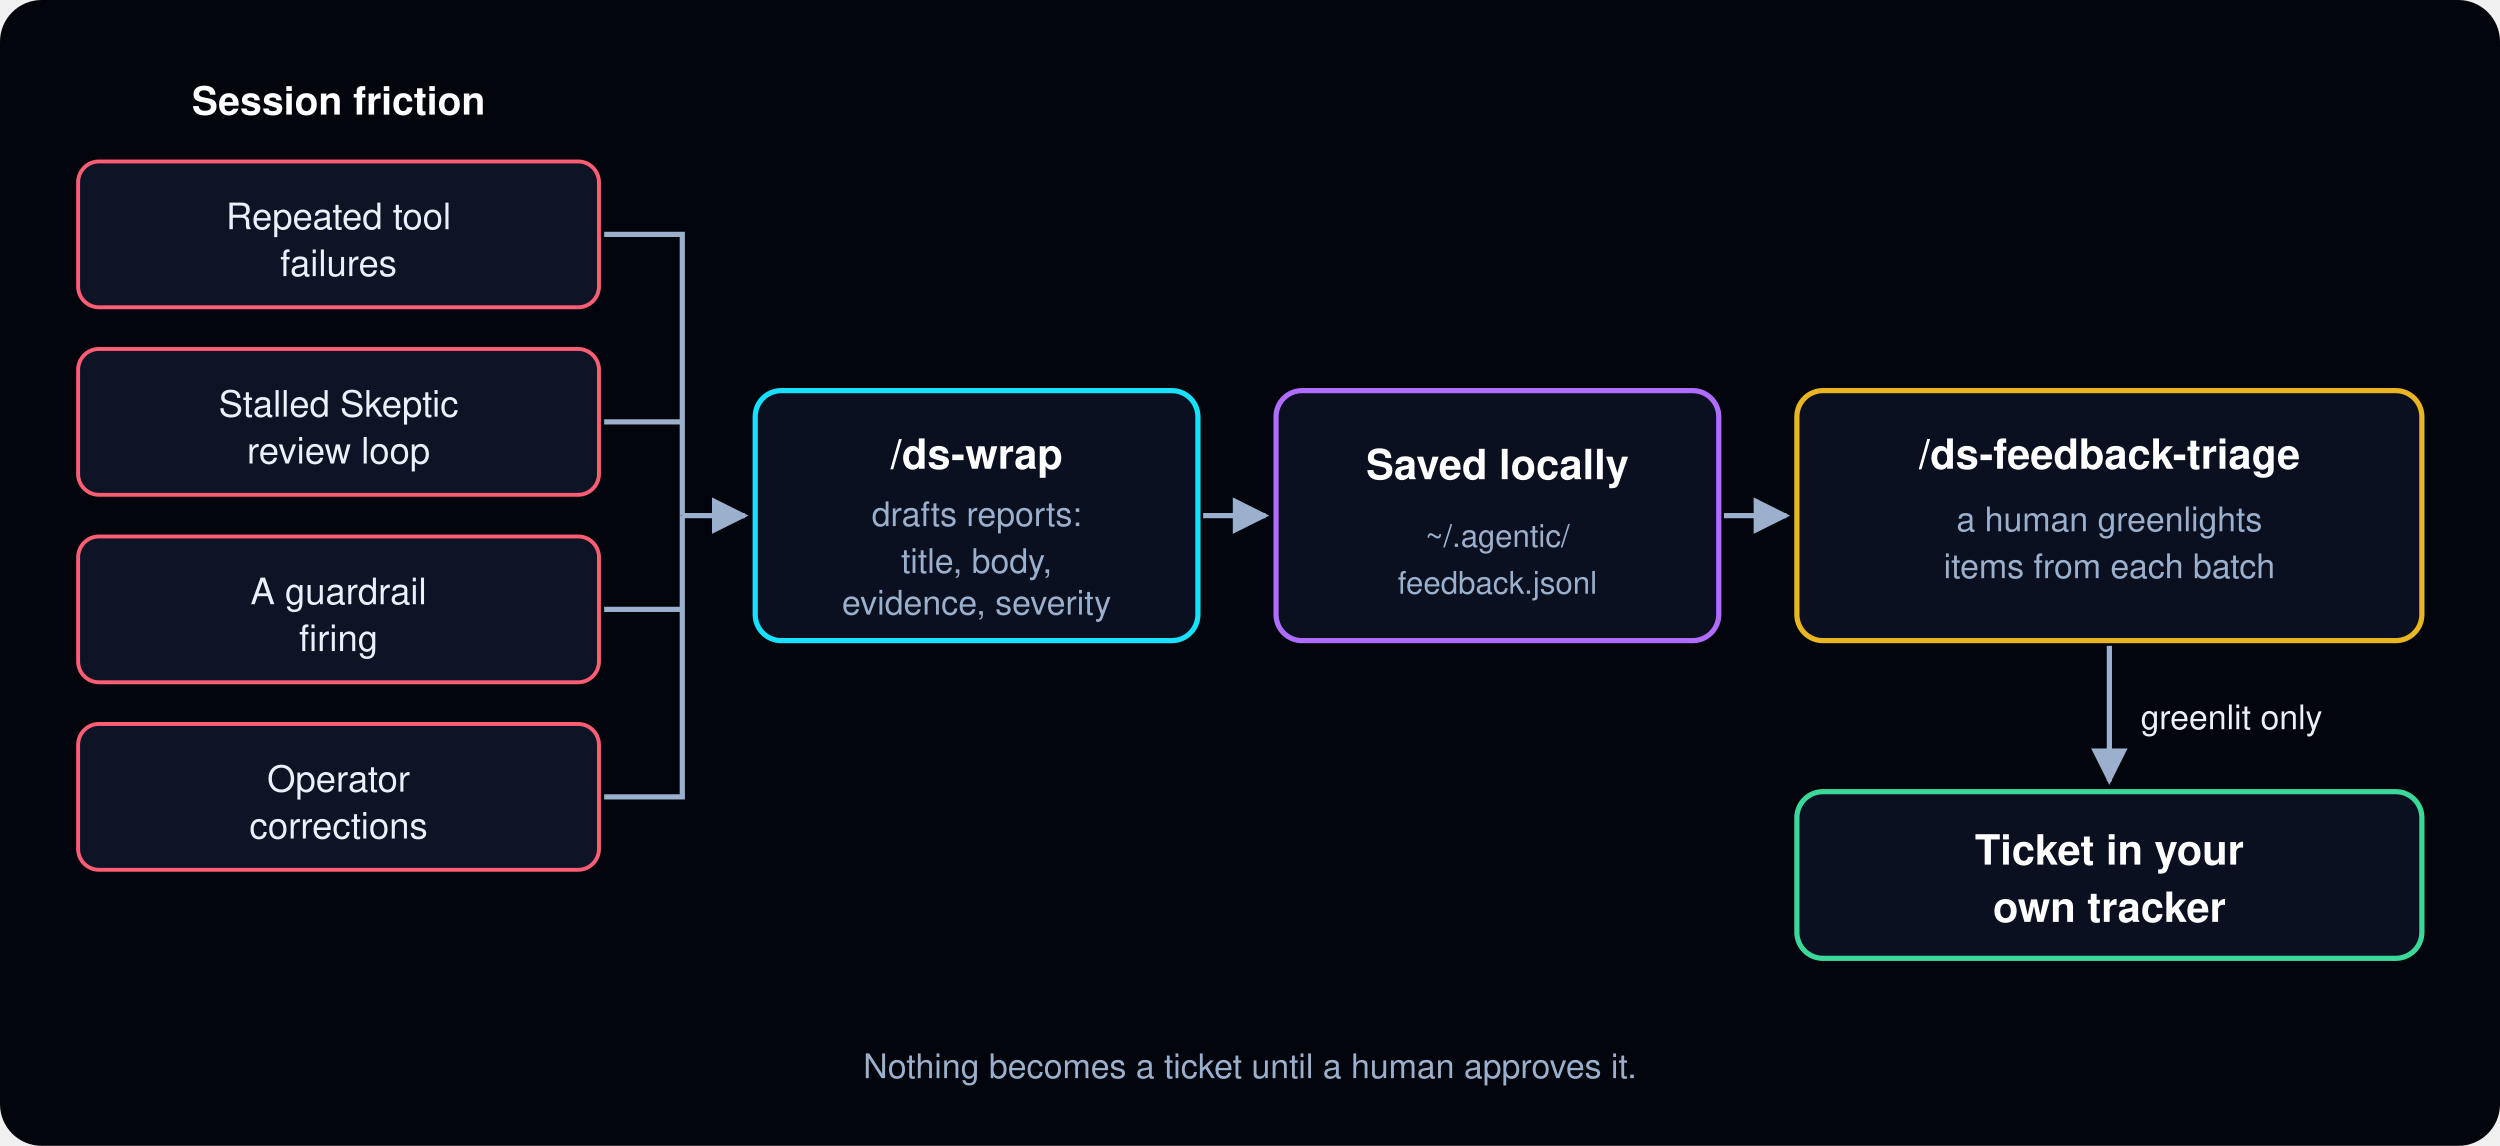
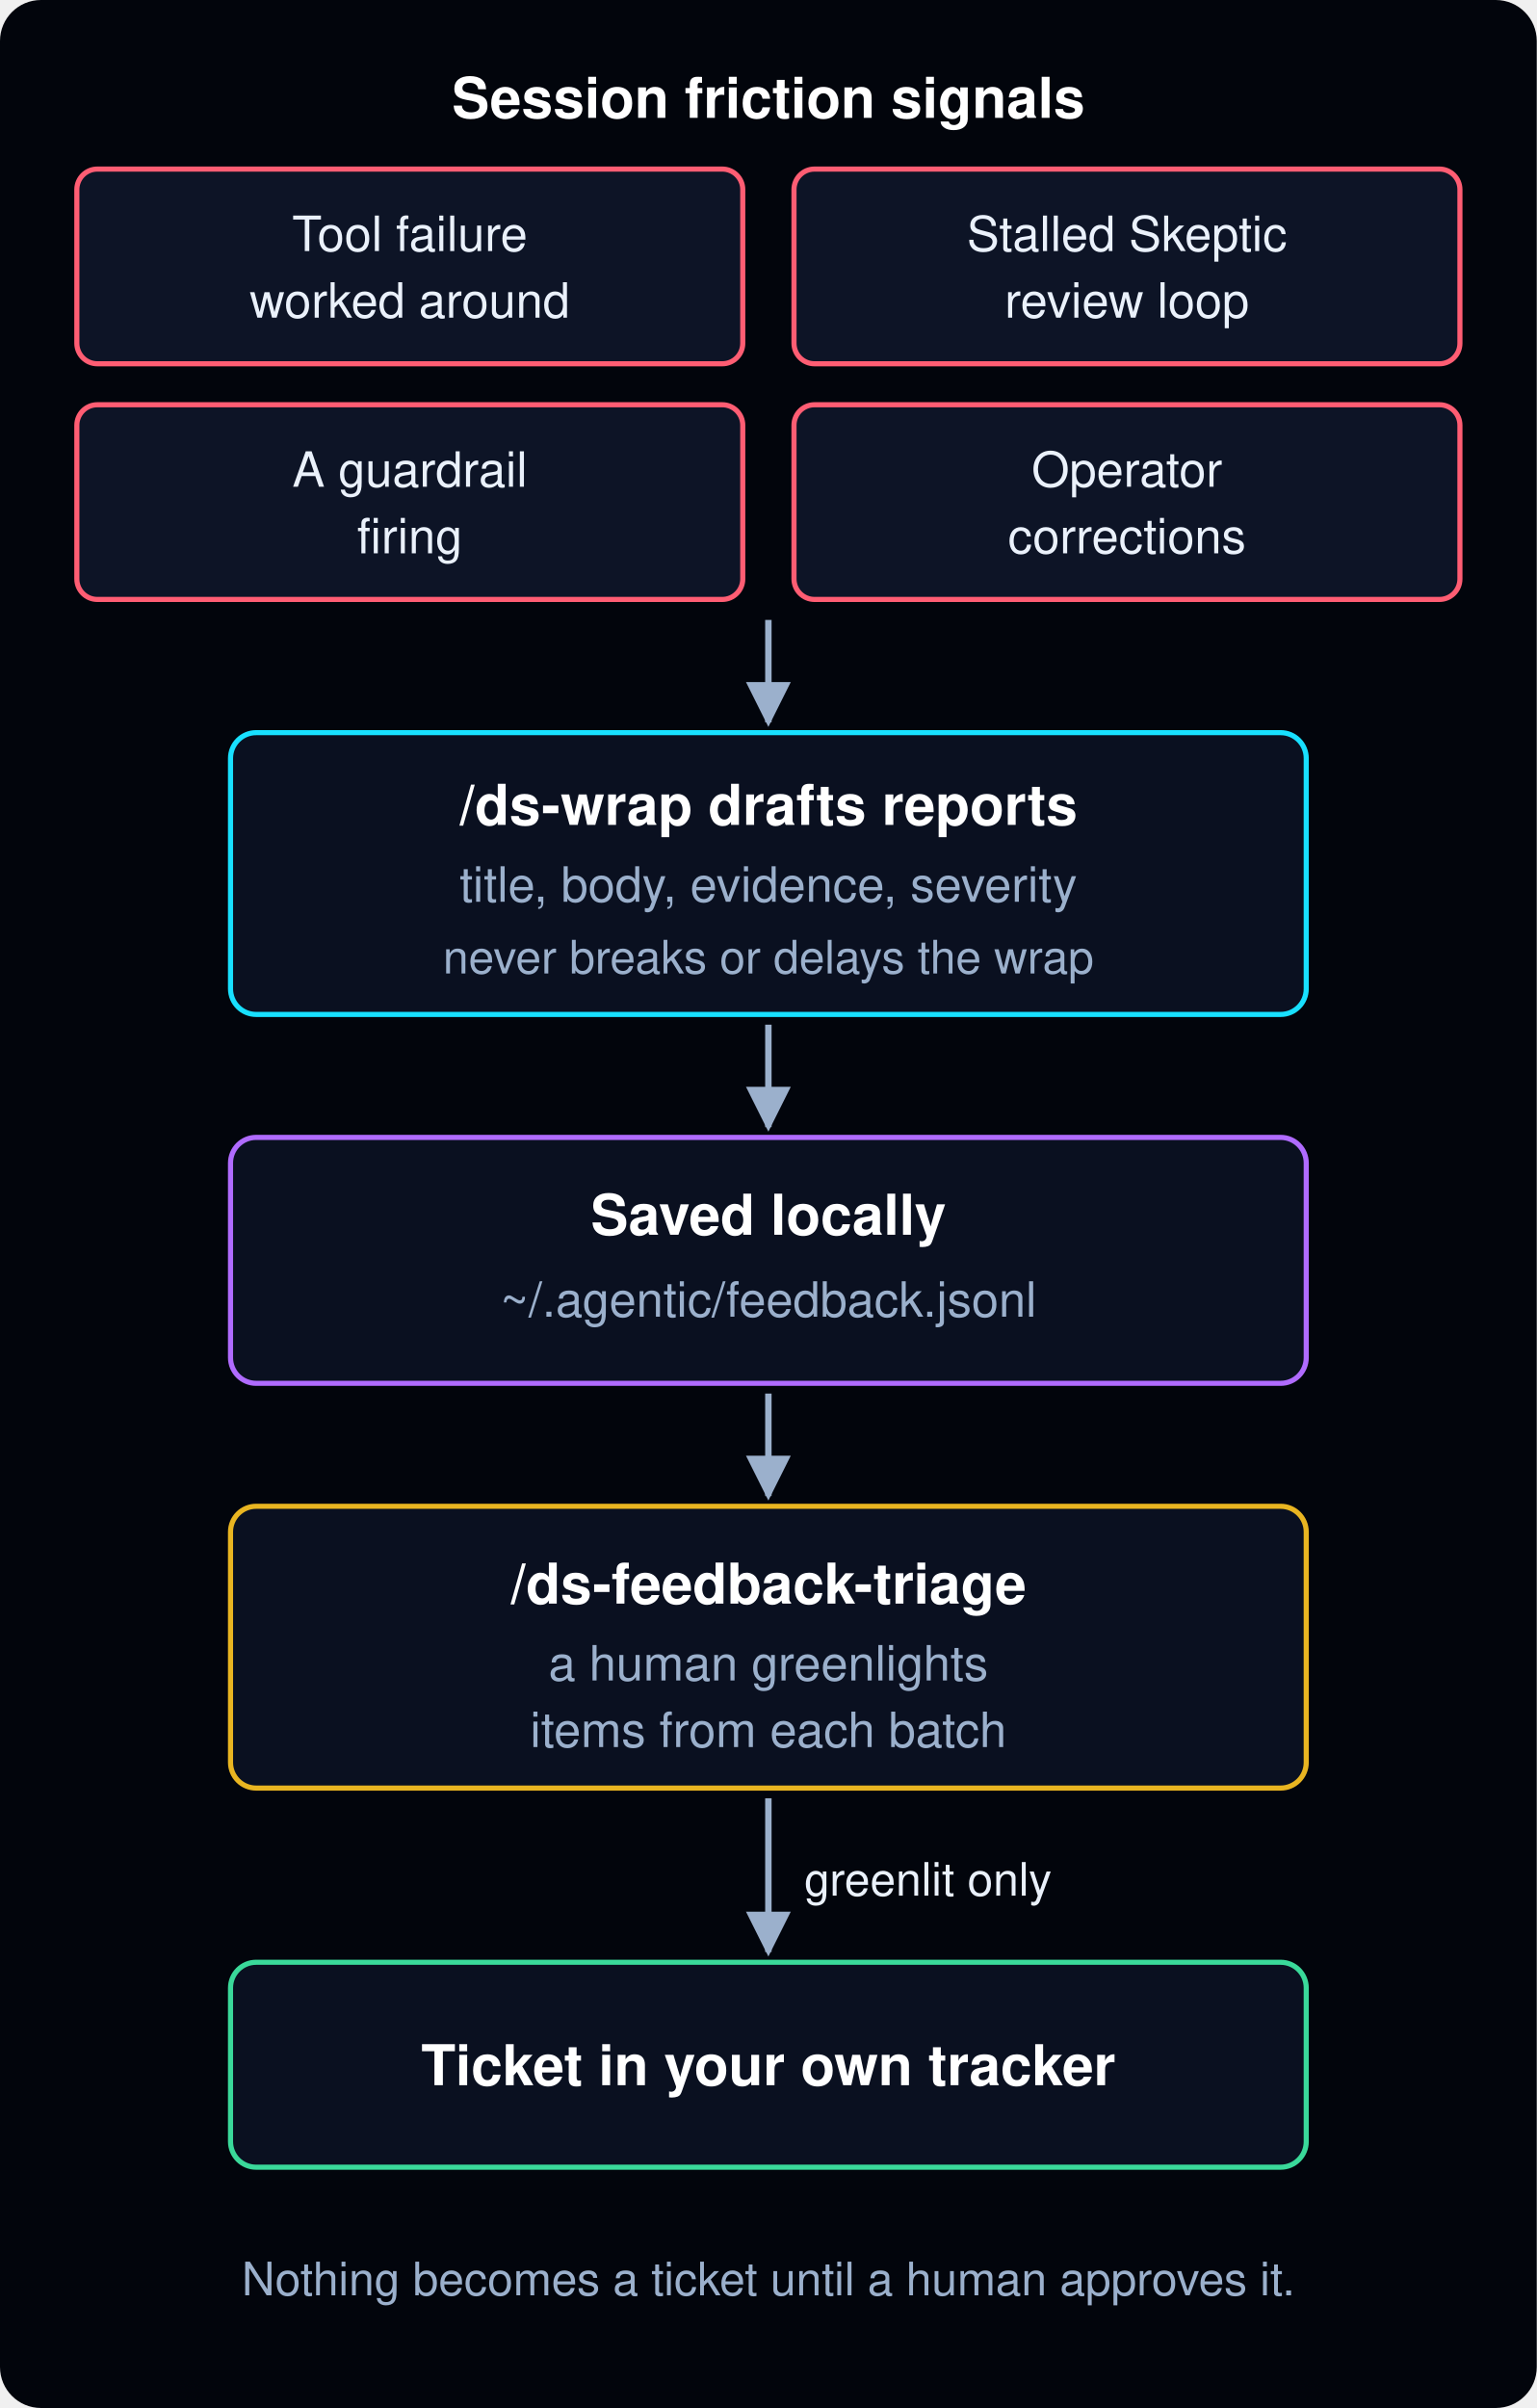
- <svg xmlns="http://www.w3.org/2000/svg" viewBox="0 0 960 440" width="960" height="440" role="img" aria-labelledby="t d">
+ <svg xmlns="http://www.w3.org/2000/svg" viewBox="0 0 600 940" width="600" height="940" role="img" aria-labelledby="t d">
  <defs>
    <marker id="ah" viewBox="0 0 10 10" refX="9" refY="5" markerWidth="7" markerHeight="7" orient="auto-start-reverse">
      <path d="M0,0 L10,5 L0,10 z" fill="#9bb0cc" />
    </marker>
  </defs>
-   <rect x="0" y="0" width="960" height="440" rx="16" fill="#02050C" />
+   <rect x="0" y="0" width="600" height="940" rx="16" fill="#02050C" />
  <g font-family="'Nunito Sans', Helvetica, Arial, sans-serif" text-anchor="middle">
-     <text x="130" y="44" font-size="15" font-weight="700" fill="#ffffff">Session friction</text>
-     <rect x="30" y="62" width="200" height="56" rx="8" fill="#0D1426" stroke="#ff5d73" stroke-width="1.5" />
-     <text x="130" y="88" font-size="14" fill="#eaf1fb">Repeated tool</text>
-     <text x="130" y="106" font-size="14" fill="#eaf1fb">failures</text>
-     <rect x="30" y="134" width="200" height="56" rx="8" fill="#0D1426" stroke="#ff5d73" stroke-width="1.5" />
-     <text x="130" y="160" font-size="14" fill="#eaf1fb">Stalled Skeptic</text>
-     <text x="130" y="178" font-size="14" fill="#eaf1fb">review loop</text>
-     <rect x="30" y="206" width="200" height="56" rx="8" fill="#0D1426" stroke="#ff5d73" stroke-width="1.5" />
-     <text x="130" y="232" font-size="14" fill="#eaf1fb">A guardrail</text>
-     <text x="130" y="250" font-size="14" fill="#eaf1fb">firing</text>
-     <rect x="30" y="278" width="200" height="56" rx="8" fill="#0D1426" stroke="#ff5d73" stroke-width="1.5" />
-     <text x="130" y="304" font-size="14" fill="#eaf1fb">Operator</text>
-     <text x="130" y="322" font-size="14" fill="#eaf1fb">corrections</text>
-     <path d="M232,90 L262,90 L262,198" fill="none" stroke="#9bb0cc" stroke-width="2" />
-     <path d="M232,162 L262,162" fill="none" stroke="#9bb0cc" stroke-width="2" />
-     <path d="M232,234 L262,234" fill="none" stroke="#9bb0cc" stroke-width="2" />
-     <path d="M232,306 L262,306 L262,198" fill="none" stroke="#9bb0cc" stroke-width="2" />
-     <line x1="262" y1="198" x2="286" y2="198" stroke="#9bb0cc" stroke-width="2" marker-end="url(#ah)" />
-     <rect x="290" y="150" width="170" height="96" rx="10" fill="#0A1020" stroke="#18E0FF" stroke-width="2" />
-     <text x="375" y="180" font-size="16" font-weight="700" fill="#ffffff">/ds-wrap</text>
-     <text x="375" y="202" font-size="13" fill="#9bb0cc">drafts reports:</text>
-     <text x="375" y="220" font-size="13" fill="#9bb0cc">title, body,</text>
-     <text x="375" y="236" font-size="13" fill="#9bb0cc">evidence, severity</text>
-     <line x1="462" y1="198" x2="486" y2="198" stroke="#9bb0cc" stroke-width="2" marker-end="url(#ah)" />
-     <rect x="490" y="150" width="170" height="96" rx="10" fill="#0A1020" stroke="#b06bff" stroke-width="2" />
-     <text x="575" y="184" font-size="16" font-weight="700" fill="#ffffff">Saved locally</text>
-     <text x="575" y="210" font-size="12" fill="#9bb0cc">~/.agentic/</text>
-     <text x="575" y="228" font-size="12" fill="#9bb0cc">feedback.jsonl</text>
-     <line x1="662" y1="198" x2="686" y2="198" stroke="#9bb0cc" stroke-width="2" marker-end="url(#ah)" />
-     <rect x="690" y="150" width="240" height="96" rx="10" fill="#0A1020" stroke="#E9B521" stroke-width="2" />
-     <text x="810" y="180" font-size="16" font-weight="700" fill="#ffffff">/ds-feedback-triage</text>
-     <text x="810" y="204" font-size="13" fill="#9bb0cc">a human greenlights</text>
-     <text x="810" y="222" font-size="13" fill="#9bb0cc">items from each batch</text>
-     <line x1="810" y1="248" x2="810" y2="300" stroke="#9bb0cc" stroke-width="2" marker-end="url(#ah)" />
-     <text x="822" y="280" font-size="13" fill="#eaf1fb" text-anchor="start">greenlit only</text>
-     <rect x="690" y="304" width="240" height="64" rx="10" fill="#0A1020" stroke="#3ad99a" stroke-width="2" />
-     <text x="810" y="332" font-size="16" font-weight="700" fill="#ffffff">Ticket in your</text>
-     <text x="810" y="354" font-size="16" font-weight="700" fill="#ffffff">own tracker</text>
-     <text x="480" y="414" font-size="13" fill="#9bb0cc">Nothing becomes a ticket until a human approves it.</text>
+     <text x="300" y="46" font-size="22" font-weight="700" fill="#ffffff">Session friction signals</text>
+     <rect x="30" y="66" width="260" height="76" rx="8" fill="#0D1426" stroke="#ff5d73" stroke-width="2" />
+     <text x="160" y="98" font-size="19" fill="#eaf1fb">Tool failure</text>
+     <text x="160" y="124" font-size="19" fill="#eaf1fb">worked around</text>
+     <rect x="310" y="66" width="260" height="76" rx="8" fill="#0D1426" stroke="#ff5d73" stroke-width="2" />
+     <text x="440" y="98" font-size="19" fill="#eaf1fb">Stalled Skeptic</text>
+     <text x="440" y="124" font-size="19" fill="#eaf1fb">review loop</text>
+     <rect x="30" y="158" width="260" height="76" rx="8" fill="#0D1426" stroke="#ff5d73" stroke-width="2" />
+     <text x="160" y="190" font-size="19" fill="#eaf1fb">A guardrail</text>
+     <text x="160" y="216" font-size="19" fill="#eaf1fb">firing</text>
+     <rect x="310" y="158" width="260" height="76" rx="8" fill="#0D1426" stroke="#ff5d73" stroke-width="2" />
+     <text x="440" y="190" font-size="19" fill="#eaf1fb">Operator</text>
+     <text x="440" y="216" font-size="19" fill="#eaf1fb">corrections</text>
+     <line x1="300" y1="242" x2="300" y2="282" stroke="#9bb0cc" stroke-width="2.5" marker-end="url(#ah)" />
+     <rect x="90" y="286" width="420" height="110" rx="10" fill="#0A1020" stroke="#18E0FF" stroke-width="2" />
+     <text x="300" y="322" font-size="22" font-weight="700" fill="#ffffff">/ds-wrap drafts reports</text>
+     <text x="300" y="352" font-size="19" fill="#9bb0cc">title, body, evidence, severity</text>
+     <text x="300" y="380" font-size="18" fill="#9bb0cc">never breaks or delays the wrap</text>
+     <line x1="300" y1="400" x2="300" y2="440" stroke="#9bb0cc" stroke-width="2.5" marker-end="url(#ah)" />
+     <rect x="90" y="444" width="420" height="96" rx="10" fill="#0A1020" stroke="#b06bff" stroke-width="2" />
+     <text x="300" y="482" font-size="22" font-weight="700" fill="#ffffff">Saved locally</text>
+     <text x="300" y="514" font-size="19" fill="#9bb0cc">~/.agentic/feedback.jsonl</text>
+     <line x1="300" y1="544" x2="300" y2="584" stroke="#9bb0cc" stroke-width="2.5" marker-end="url(#ah)" />
+     <rect x="90" y="588" width="420" height="110" rx="10" fill="#0A1020" stroke="#E9B521" stroke-width="2" />
+     <text x="300" y="626" font-size="22" font-weight="700" fill="#ffffff">/ds-feedback-triage</text>
+     <text x="300" y="656" font-size="19" fill="#9bb0cc">a human greenlights</text>
+     <text x="300" y="682" font-size="19" fill="#9bb0cc">items from each batch</text>
+     <line x1="300" y1="702" x2="300" y2="762" stroke="#9bb0cc" stroke-width="2.5" marker-end="url(#ah)" />
+     <text x="314" y="740" font-size="18" fill="#eaf1fb" text-anchor="start">greenlit only</text>
+     <rect x="90" y="766" width="420" height="80" rx="10" fill="#0A1020" stroke="#3ad99a" stroke-width="2" />
+     <text x="300" y="814" font-size="22" font-weight="700" fill="#ffffff">Ticket in your own tracker</text>
+     <text x="300" y="896" font-size="18" fill="#9bb0cc">Nothing becomes a ticket until a human approves it.</text>
  </g>
</svg>
